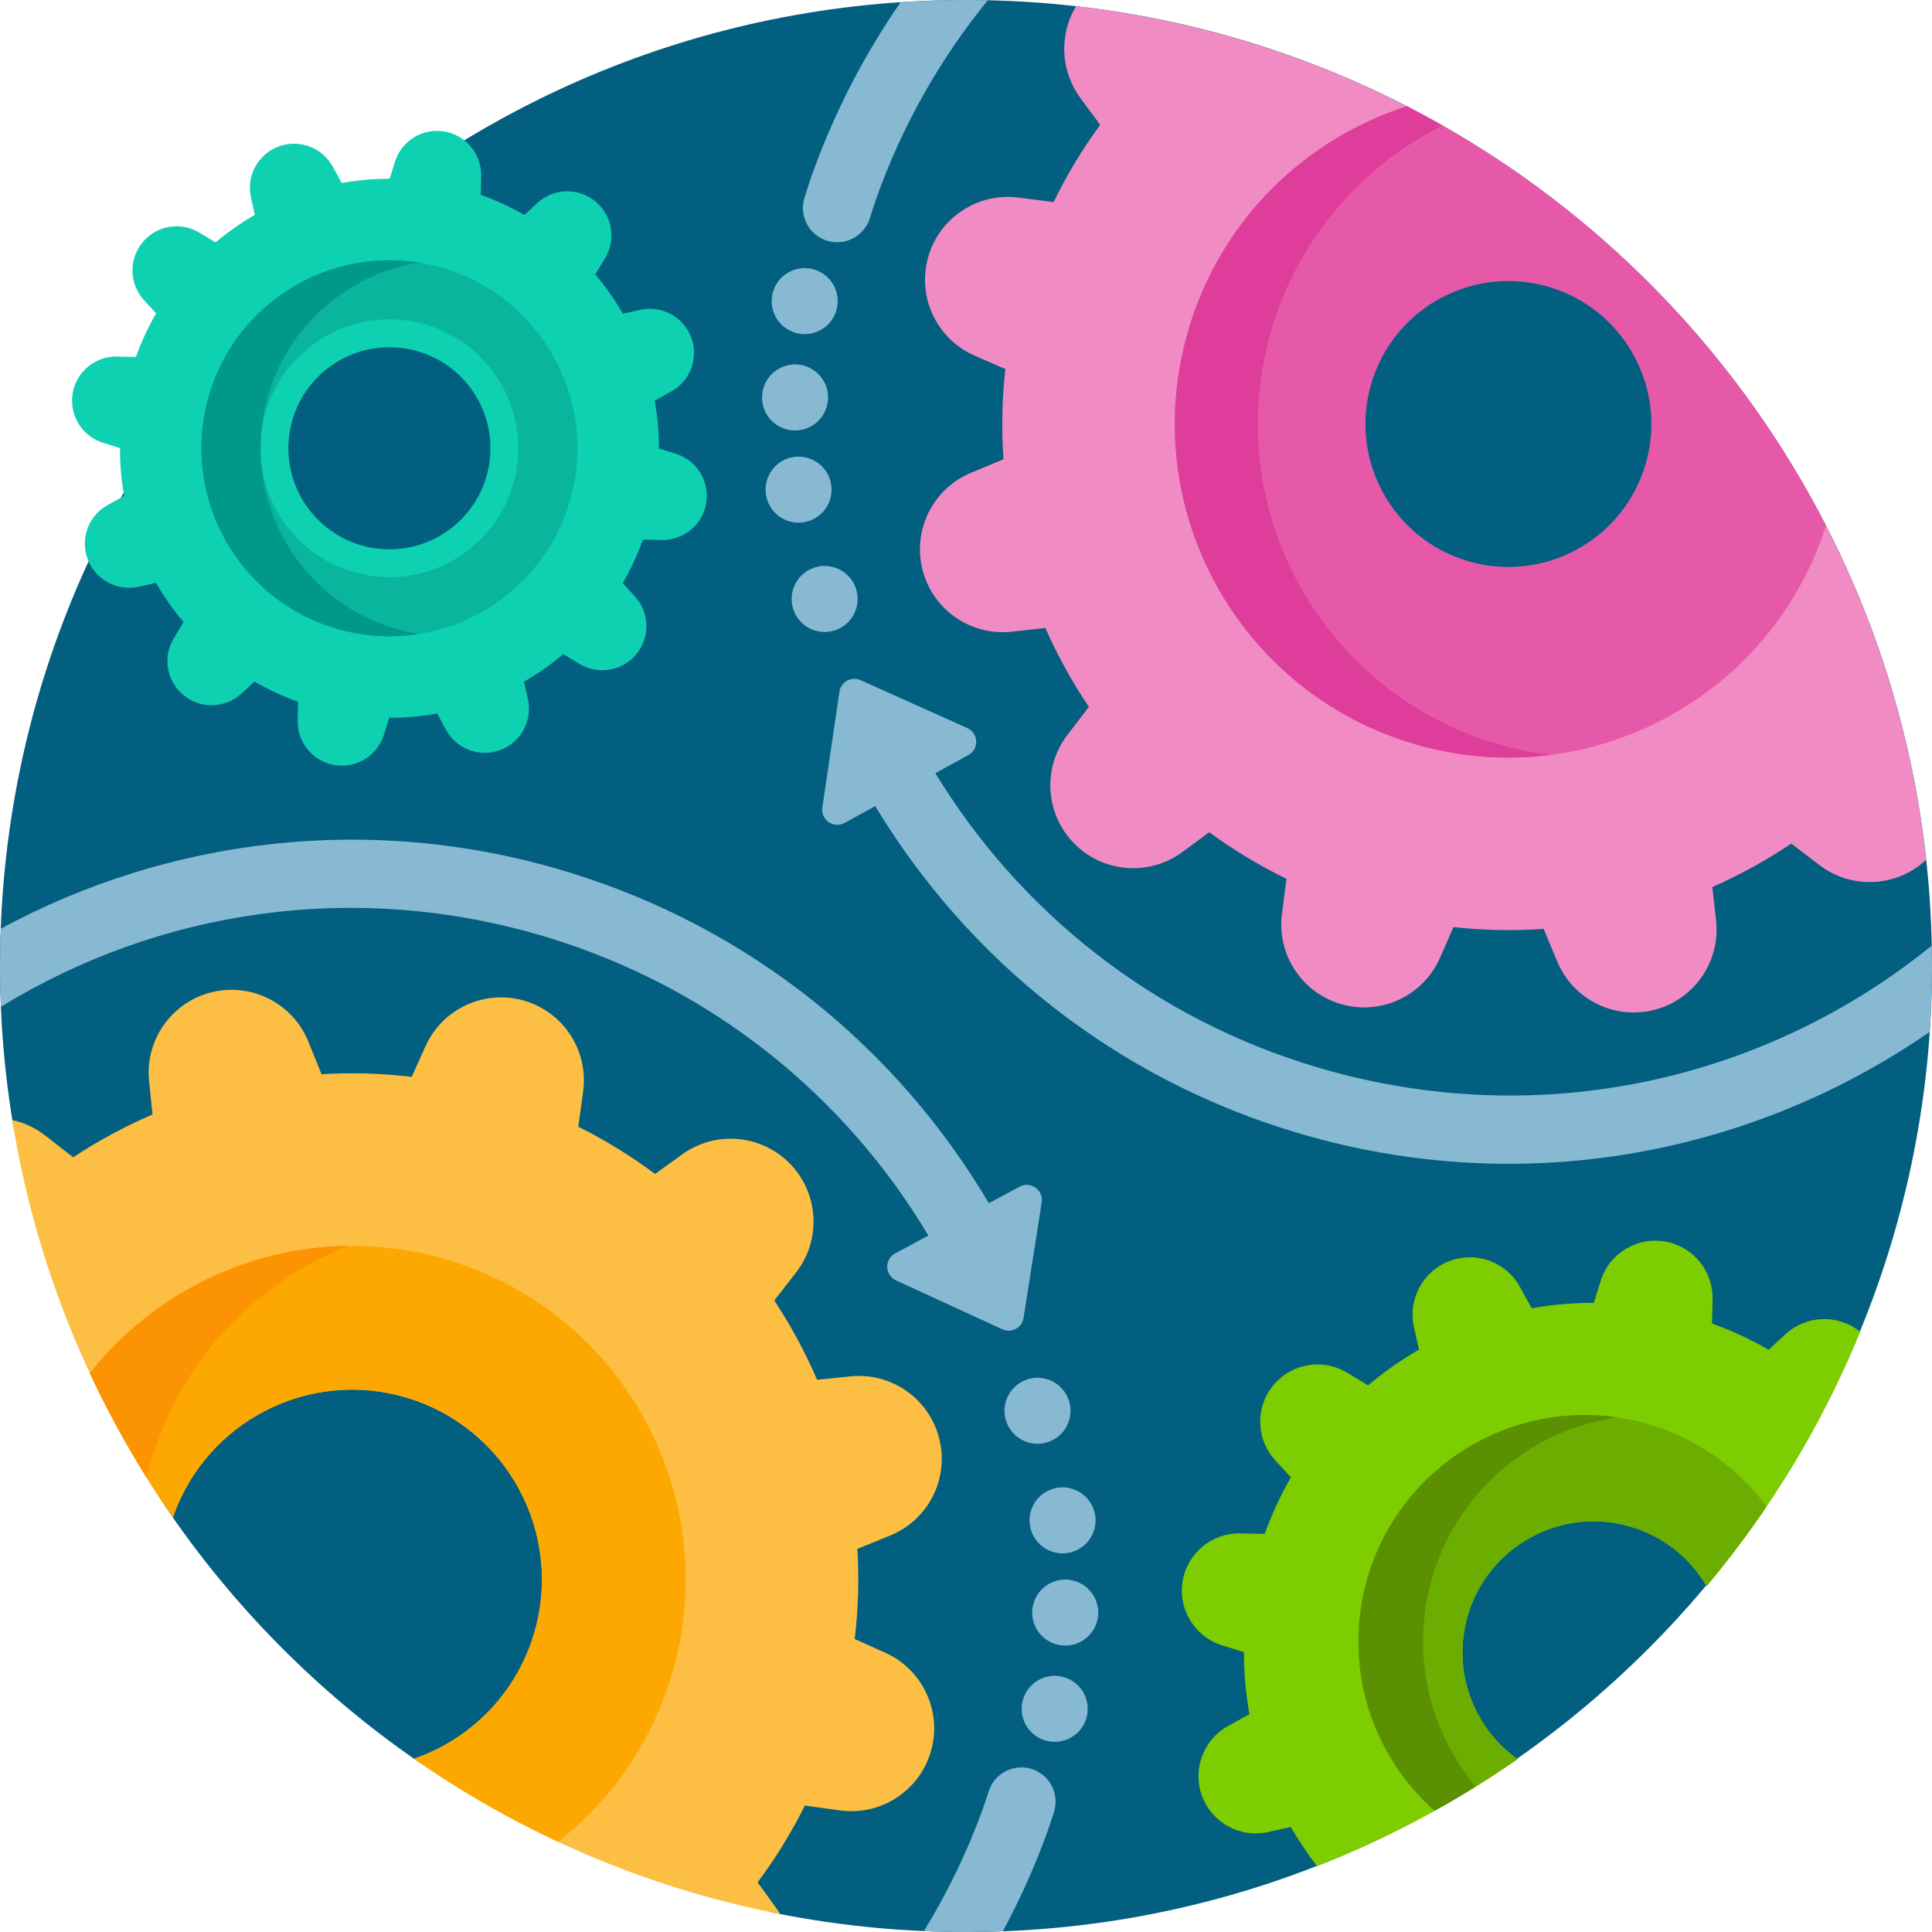
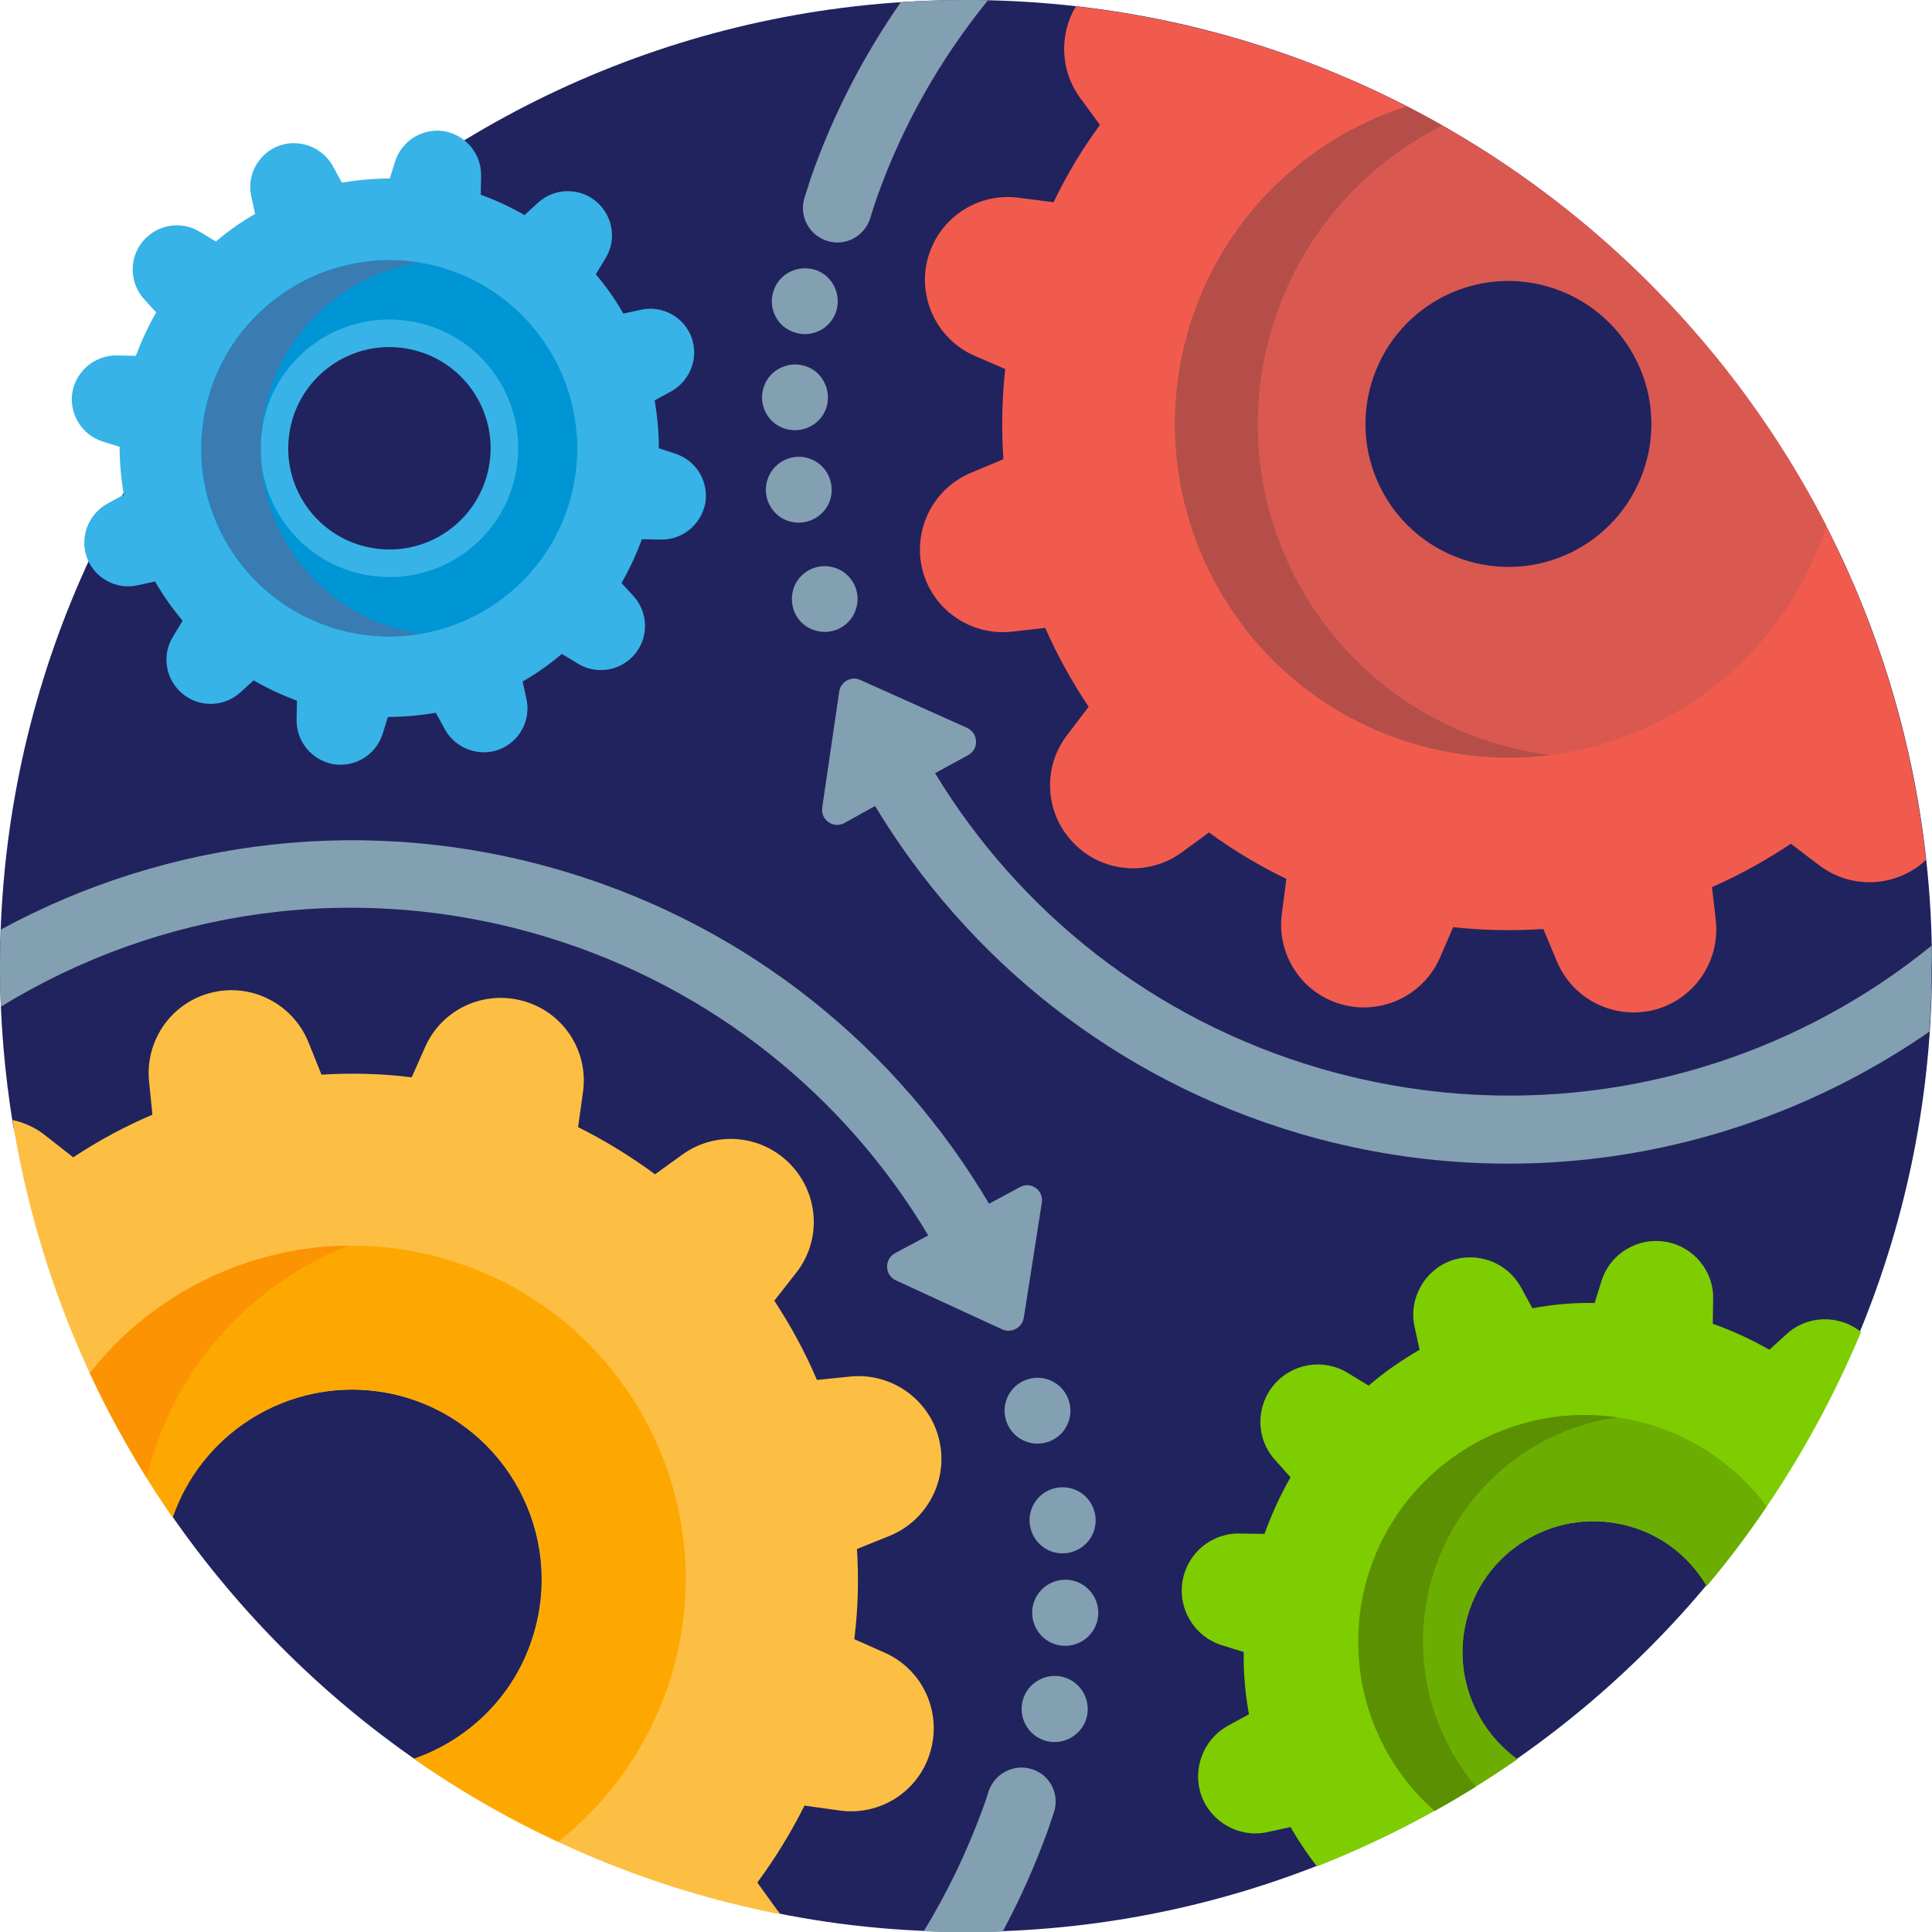
- <svg xmlns="http://www.w3.org/2000/svg" height="512pt" viewBox="0 0 512 512" width="512pt">
-   <path d="m511.996 254.699c.695 139.355-111.207 254.324-250.535 257.242-19.246.402-38.016-1.332-56.102-4.965-8.945-1.797-15.359-9.703-15.359-18.832 0-10.02-8.125-18.145-18.148-18.145h-50.883c-3.641 0-7.195-1.105-10.191-3.172-26.465-18.262-49.324-41.371-67.289-68.055-2.285-3.391-3.488-7.398-3.488-11.492v-55.02c0-12.293-9.969-22.262-22.262-22.262-7.121 0-13.168-5.176-14.328-12.203-2.238-13.602-3.41-27.562-3.41-41.797 0-141.387 114.613-256 256-256 140.949 0 255.297 113.91 255.996 254.699zm0 0" fill="#025f80" />
-   <path d="m213.199 52.41c.656-2.113 1.297-4.102 1.723-5.309 5.934-16.852 13.98-32.422 23.75-46.504 5.727-.383 11.504-.598 17.328-.598 1.93 0 3.855.031 5.773.074-12.539 15.395-22.672 33.113-29.633 52.762-.398 1.125-.996 2.992-1.621 4.992-1.473 4.719-6.461 7.391-11.207 6.004-4.871-1.426-7.625-6.57-6.113-11.422zm298.734 198.184c-43.734 35.52-103.609 49.602-162.16 32.461-44.27-12.957-79.656-41.633-101.895-78.156l8.75-4.793c2.895-1.59 2.73-5.805-.285-7.16l-28.285-12.695c-2.422-1.086-5.211.441-5.598 3.066l-4.523 30.672c-.484 3.27 2.98 5.68 5.879 4.094l8.133-4.457c24.5 40.625 63.711 72.531 112.836 86.879 59.051 17.25 119.688 5.426 166.613-27.059.387-5.766.602-11.582.602-17.445 0-1.809-.031-3.609-.066-5.406zm-238.637 218.172c-4.734-1.43-9.742 1.195-11.262 5.902-.645 1.992-1.262 3.855-1.668 4.977-4.152 11.387-9.379 22.109-15.512 32.098 3.695.16 7.41.258 11.145.258 3.273 0 6.531-.082 9.773-.203 4.5-8.348 8.441-17.109 11.762-26.258.438-1.207 1.094-3.188 1.77-5.297 1.555-4.832-1.148-10.008-6.008-11.477zm-2.043-119.508 4.809-30.629c.512-3.266-2.93-5.707-5.84-4.145l-8.176 4.379c-24.125-40.848-63.035-73.113-112.027-87.918-52.023-15.719-105.492-8.77-149.809 15.16-.125 3.281-.211 6.578-.211 9.895 0 3.621.094 7.219.242 10.805 41.703-25.586 93.777-33.855 144.629-18.457 44.145 13.367 79.266 42.363 101.164 79.094l-8.793 4.715c-2.914 1.559-2.785 5.777.219 7.16l28.168 12.957c2.41 1.109 5.211-.395 5.625-3.016zm6.227 16.242c-4.625-1.395-9.504 1.219-10.902 5.844s1.219 9.508 5.844 10.902c4.625 1.398 9.504-1.219 10.902-5.844 1.398-4.621-1.219-9.504-5.844-10.902zm-4.086 34.344c-1.691 4.527.605 9.566 5.129 11.258 4.523 1.691 9.566-.602 11.258-5.129 1.691-4.523-.605-9.562-5.129-11.254-4.523-1.695-9.562.602-11.258 5.125zm11.965 19.316c-4.523-1.691-9.562.605-11.254 5.129-1.695 4.523.602 9.566 5.125 11.258 4.527 1.691 9.566-.605 11.258-5.129 1.691-4.523-.602-9.562-5.129-11.258zm-2.789 25.508c-4.523-1.695-9.566.602-11.258 5.125-1.691 4.523.605 9.566 5.129 11.258 4.523 1.691 9.566-.605 11.258-5.129 1.691-4.523-.605-9.562-5.129-11.254zm-66.484-277.535c4.637 1.352 9.492-1.309 10.848-5.945 1.352-4.637-1.309-9.496-5.945-10.848-4.637-1.355-9.492 1.305-10.848 5.941s1.305 9.496 5.945 10.852zm3.766-34.383c1.648-4.539-.695-9.559-5.234-11.207-4.539-1.652-9.559.691-11.207 5.23-1.652 4.539.691 9.559 5.23 11.207 4.539 1.652 9.559-.688 11.211-5.23zm-12.145-19.203c4.539 1.648 9.559-.691 11.211-5.234 1.648-4.539-.691-9.559-5.234-11.207-4.539-1.648-9.559.691-11.207 5.23-1.652 4.543.691 9.559 5.23 11.211zm2.555-25.531c4.543 1.652 9.559-.691 11.211-5.23 1.648-4.539-.691-9.559-5.234-11.211-4.539-1.648-9.559.695-11.207 5.234-1.652 4.539.691 9.559 5.23 11.207zm0 0" fill="#88b9d3" />
-   <path d="m206.766 507.25c-35.527-6.922-68.422-21.184-97.051-41.156 14.73-5.09 26.895-16.926 31.746-32.984 8.031-26.582-7.008-54.645-33.59-62.68-25.953-7.84-53.301 6.309-62.062 31.715-21.484-30.844-36.355-66.637-42.555-105.328 3.094.688 6.082 2.047 8.723 4.105l7.418 5.77c6.66-4.395 13.695-8.184 21.023-11.336l-.906-8.836c-1.129-10.988 6.078-21.102 16.832-23.625 10.527-2.465 21.285 3.098 25.355 13.113l3.523 8.676c7.883-.48 15.875-.262 23.898.699l3.621-8.082c4.516-10.078 15.816-15.234 26.391-12.039 10.352 3.129 16.883 13.324 15.398 24.031l-1.285 9.297c7.234 3.602 14.035 7.801 20.359 12.527l7.164-5.18c8.953-6.473 21.316-5.285 28.879 2.766 7.398 7.883 7.957 19.98 1.32 28.516l-5.773 7.418c4.395 6.656 8.188 13.691 11.34 21.02l8.836-.906c10.988-1.129 21.102 6.082 23.621 16.836 2.469 10.523-3.094 21.281-13.113 25.352l-8.672 3.523c.477 7.883.258 15.875-.703 23.898l8.082 3.621c10.078 4.52 15.234 15.82 12.039 26.391-3.125 10.352-13.32 16.883-24.031 15.402l-9.293-1.289c-3.605 7.234-7.805 14.035-12.527 20.359l5.18 7.168c.293.406.551.824.812 1.238zm0 0" fill="#fdbf43" />
-   <path d="m141.461 433.109c8.035-26.586-7.004-54.648-33.59-62.68-25.949-7.84-53.301 6.309-62.062 31.715-8.375-12.023-15.742-24.797-21.988-38.207 21.836-27.766 59.215-40.809 95.07-29.973 46.727 14.117 73.156 63.441 59.039 110.164-5.465 18.094-16.215 33.137-30.039 43.969-13.398-6.25-26.16-13.621-38.172-22.004 14.727-5.09 26.891-16.926 31.742-32.984zm0 0" fill="#fda800" />
-   <path d="m38.887 391.645c-5.562-8.887-10.605-18.133-15.066-27.707 16.441-20.906 41.691-33.457 68.469-33.766-24.215 9.594-43.98 29.75-52.102 56.625-.488 1.613-.91 3.23-1.301 4.848zm0 0" fill="#fc9302" />
-   <path d="m285.145 1.66c-4.449 7.434-4.195 17.031 1.164 24.305l5.246 7.117c-4.668 6.367-8.805 13.211-12.34 20.477l-9.305-1.203c-10.723-1.383-20.859 5.246-23.891 15.621-3.094 10.605 2.164 21.855 12.285 26.281l8.117 3.547c-.891 8.031-1.035 16.023-.484 23.902l-8.641 3.605c-9.977 4.164-15.441 14.969-12.875 25.473 2.617 10.73 12.801 17.844 23.777 16.617l8.828-.992c3.215 7.301 7.074 14.301 11.531 20.918l-5.703 7.469c-6.559 8.594-5.887 20.688 1.582 28.5 7.637 7.984 20.012 9.055 28.902 2.5l7.117-5.246c6.367 4.668 13.207 8.805 20.473 12.34l-1.199 9.305c-1.383 10.727 5.242 20.859 15.621 23.891 10.602 3.098 21.855-2.164 26.281-12.285l3.547-8.113c8.031.887 16.023 1.031 23.902.48l3.605 8.641c4.16 9.977 14.969 15.441 25.473 12.879 10.73-2.621 17.844-12.801 16.617-23.777l-.992-8.828c7.301-3.219 14.301-7.078 20.918-11.531l7.469 5.703c8.52 6.5 20.465 5.887 28.281-1.395-12.965-118.562-106.883-212.773-225.309-226.199zm162.863 124.805c-7.785 26.66-35.707 41.957-62.367 34.172-26.656-7.789-41.957-35.711-34.168-62.371 7.785-26.656 35.711-41.953 62.367-34.168 26.656 7.789 41.957 35.711 34.168 62.367zm0 0" fill="#f18bc3" />
-   <path d="m372.848 28.168c-27.016 8.656-49.391 30.137-57.941 59.418-13.688 46.855 13.199 95.93 60.055 109.617 46.129 13.473 94.41-12.379 108.953-57.895-24.453-47.668-63.418-86.656-111.066-111.141zm63.258 94.82c-5.867 20.082-26.902 31.609-46.988 25.742-20.082-5.867-31.605-26.902-25.738-46.988 5.863-20.082 26.902-31.605 46.984-25.738 20.082 5.863 31.605 26.902 25.742 46.984zm0 0" fill="#e659a9" />
-   <path d="m410.781 200.07c-11.668 1.477-23.816.641-35.82-2.867-46.855-13.688-73.742-62.766-60.055-109.617 8.551-29.281 30.926-50.766 57.941-59.418 3.191 1.637 6.336 3.344 9.445 5.113-21.254 10.609-38.203 29.699-45.387 54.305-13.688 46.852 13.199 95.93 60.055 109.613 4.598 1.348 9.215 2.293 13.82 2.871zm0 0" fill="#df3d9b" />
-   <path d="m174.617 118.848c.012-4.301-.371-8.543-1.117-12.684l4.367-2.402c5.043-2.777 7.312-8.812 5.355-14.227-2.004-5.531-7.805-8.711-13.543-7.43l-4.617 1.031c-2.121-3.68-4.566-7.164-7.305-10.41l2.59-4.285c2.977-4.926 1.926-11.289-2.477-14.996-4.5-3.785-11.113-3.641-15.445.336l-3.465 3.188c-3.641-2.105-7.5-3.902-11.551-5.355l.102-4.996c.117-5.758-3.973-10.742-9.641-11.75-5.793-1.027-11.445 2.402-13.207 8.016l-1.41 4.5c-4.305-.008-8.543.371-12.684 1.117l-2.406-4.367c-2.777-5.043-8.812-7.312-14.223-5.355-5.531 2.004-8.715 7.805-7.43 13.543l1.027 4.617c-3.676 2.121-7.16 4.566-10.406 7.305l-4.285-2.59c-4.926-2.977-11.289-1.926-14.996 2.477-3.789 4.5-3.645 11.113.336 15.441l3.188 3.469c-2.105 3.641-3.902 7.496-5.355 11.547l-4.996-.102c-5.758-.113-10.742 3.977-11.75 9.645-1.031 5.793 2.402 11.445 8.012 13.207l4.5 1.41c-.008 4.305.375 8.543 1.121 12.684l-4.367 2.402c-5.043 2.777-7.316 8.812-5.355 14.227 2.004 5.531 7.801 8.711 13.543 7.43l4.617-1.031c2.121 3.68 4.566 7.164 7.305 10.41l-2.59 4.281c-2.98 4.93-1.926 11.289 2.477 14.996 4.5 3.789 11.113 3.645 15.441-.336l3.469-3.184c3.641 2.105 7.5 3.902 11.547 5.355l-.102 4.996c-.113 5.754 3.977 10.742 9.645 11.75 5.789 1.027 11.445-2.402 13.207-8.016l1.41-4.5c4.301.008 8.543-.371 12.684-1.117l2.402 4.367c2.777 5.043 8.812 7.312 14.227 5.352 5.527-2 8.711-7.801 7.43-13.539l-1.031-4.617c3.676-2.125 7.164-4.566 10.41-7.305l4.281 2.586c4.93 2.98 11.289 1.93 14.996-2.473 3.789-4.5 3.645-11.113-.336-15.445l-3.184-3.465c2.105-3.641 3.902-7.5 5.355-11.551l4.996.102c5.754.117 10.738-3.973 11.75-9.641 1.027-5.793-2.402-11.445-8.016-13.207zm-45.051 4.641c-2.59 14.559-16.496 24.262-31.055 21.672-14.559-2.59-24.262-16.492-21.672-31.055 2.59-14.559 16.496-24.262 31.055-21.672 14.559 2.59 24.262 16.496 21.672 31.055zm0 0" fill="#0ed1b2" />
-   <path d="m111.934 69.738c-27.094-4.82-52.969 13.234-57.789 40.328-4.82 27.094 13.234 52.969 40.328 57.789 27.094 4.82 52.969-13.234 57.789-40.328 4.82-27.094-13.234-52.969-40.328-57.789zm24.887 55.039c-3.305 18.57-21.031 30.941-39.598 27.637-18.57-3.305-30.941-21.031-27.637-39.598 3.305-18.566 21.031-30.941 39.598-27.637 18.57 3.305 30.941 21.031 27.637 39.598zm0 0" fill="#0ab59e" />
-   <path d="m111.094 168c-5.367.859-10.965.863-16.621-.145-27.094-4.82-45.148-30.695-40.328-57.789 4.766-26.781 30.102-44.715 56.855-40.469-20.355 3.262-37.355 19.031-41.172 40.469-.465 2.633-.711 5.25-.762 7.84-.016.637-.016 1.273 0 1.902.449 23.305 17.277 43.809 41.094 48.047.312.055.621.094.934.145zm0 0" fill="#01988c" />
-   <path d="m452.27 420.344c-4.965-8.461-13.457-14.781-23.871-16.633-18.887-3.363-36.922 9.223-40.285 28.109-2.426 13.637 3.461 26.824 14.027 34.371-16.406 11.43-34.207 20.992-53.105 28.367-2.551-3.301-4.879-6.773-6.969-10.391l-5.988 1.336c-7.445 1.664-14.969-2.465-17.566-9.641-2.543-7.02.402-14.848 6.945-18.453l5.664-3.117c-.965-5.371-1.461-10.871-1.449-16.453l-5.84-1.828c-7.277-2.285-11.73-9.621-10.395-17.133 1.309-7.352 7.777-12.66 15.242-12.508l6.48.129c1.887-5.25 4.219-10.258 6.945-14.98l-4.133-4.496c-5.16-5.617-5.348-14.195-.434-20.031 4.809-5.715 13.062-7.078 19.453-3.215l5.555 3.359c4.211-3.551 8.734-6.723 13.504-9.477l-1.336-5.988c-1.66-7.445 2.465-14.969 9.641-17.566 7.02-2.543 14.848.402 18.453 6.945l3.117 5.664c5.371-.965 10.871-1.461 16.453-1.449l1.832-5.84c2.281-7.277 9.617-11.73 17.129-10.395 7.352 1.309 12.66 7.777 12.508 15.242l-.129 6.48c5.254 1.887 10.258 4.219 14.98 6.949l4.496-4.133c5.543-5.094 13.957-5.336 19.789-.625-10.082 24.621-23.883 47.32-40.715 67.398zm0 0" fill="#7ecd00" />
-   <path d="m468.176 399.234c-4.945 7.312-10.25 14.359-15.902 21.109-4.969-8.461-13.461-14.781-23.875-16.637-18.887-3.359-36.922 9.227-40.285 28.113-2.426 13.637 3.461 26.824 14.031 34.371-7.066 4.922-14.402 9.473-21.961 13.676-12.375-10.988-20.184-27.012-20.184-44.867 0-33.137 26.863-60 60-60 19.734 0 37.238 9.531 48.176 24.234zm0 0" fill="#6bae01" />
-   <path d="m391.09 473.457c-3.578 2.219-7.215 4.359-10.906 6.41-12.375-10.988-20.184-27.012-20.184-44.867 0-33.137 26.863-60 60-60 2.895 0 5.73.227 8.516.625-29.059 4.176-51.395 29.16-51.395 59.375 0 14.641 5.258 28.043 13.969 38.457zm0 0" fill="#5a9001" />
+ <svg xmlns="http://www.w3.org/2000/svg" version="1.1" id="Layer_1" x="0px" y="0px" viewBox="0 0 512 512" style="enable-background:new 0 0 512 512;" xml:space="preserve">
+   <style type="text/css">
+ 	.st0{fill:#21235E;}
+ 	.st1{fill:#83A0B2;}
+ 	.st2{fill:#FDBF43;}
+ 	.st3{fill:#FDA800;}
+ 	.st4{fill:#FC9302;}
+ 	.st5{fill:#F15B4E;}
+ 	.st6{fill:#D95951;}
+ 	.st7{fill:#B54E49;}
+ 	.st8{fill:#37B3E7;}
+ 	.st9{fill:#0095D4;}
+ 	.st10{fill:#3A7BB2;}
+ 	.st11{fill:#7ECD00;}
+ 	.st12{fill:#6BAE01;}
+ 	.st13{fill:#5A9001;}
+ </style>
+   <path class="st0" d="M512,254.7c0.7,139.4-111.2,254.3-250.5,257.2c-19.2,0.4-38-1.3-56.1-5c-8.9-1.8-15.4-9.7-15.4-18.8  c0-10-8.1-18.1-18.1-18.1H121c-3.6,0-7.2-1.1-10.2-3.2c-26.5-18.3-49.3-41.4-67.3-68.1c-2.3-3.4-3.5-7.4-3.5-11.5v-55  C40,320,30,310,17.7,310c-7.1,0-13.2-5.2-14.3-12.2C1.2,284.2,0,270.2,0,256C0,114.6,114.6,0,256,0C396.9,0,511.3,113.9,512,254.7z" />
+   <path class="st1" d="M213.2,52.4c0.7-2.1,1.3-4.1,1.7-5.3c5.9-16.9,14-32.4,23.8-46.5C244.4,0.2,250.2,0,256,0c1.9,0,3.9,0,5.8,0.1  c-12.5,15.4-22.7,33.1-29.6,52.8c-0.4,1.1-1,3-1.6,5c-1.5,4.7-6.5,7.4-11.2,6C214.4,62.4,211.7,57.3,213.2,52.4z M511.9,250.6  c-43.7,35.5-103.6,49.6-162.2,32.5c-44.3-13-79.7-41.6-101.9-78.2l8.8-4.8c2.9-1.6,2.7-5.8-0.3-7.2l-28.3-12.7  c-2.4-1.1-5.2,0.4-5.6,3.1l-4.5,30.7c-0.5,3.3,3,5.7,5.9,4.1l8.1-4.5c24.5,40.6,63.7,72.5,112.8,86.9  c59.1,17.2,119.7,5.4,166.6-27.1c0.4-5.8,0.6-11.6,0.6-17.4C512,254.2,512,252.4,511.9,250.6z M273.3,468.8  c-4.7-1.4-9.7,1.2-11.3,5.9c-0.6,2-1.3,3.9-1.7,5c-4.2,11.4-9.4,22.1-15.5,32.1c3.7,0.2,7.4,0.3,11.1,0.3c3.3,0,6.5-0.1,9.8-0.2  c4.5-8.3,8.4-17.1,11.8-26.3c0.4-1.2,1.1-3.2,1.8-5.3C280.9,475.4,278.2,470.2,273.3,468.8z M271.3,349.3l4.8-30.6  c0.5-3.3-2.9-5.7-5.8-4.1l-8.2,4.4c-24.1-40.8-63-73.1-112-87.9c-52-15.7-105.5-8.8-149.8,15.2C0.1,249.4,0,252.7,0,256  c0,3.6,0.1,7.2,0.2,10.8c41.7-25.6,93.8-33.9,144.6-18.5c44.1,13.4,79.3,42.4,101.2,79.1l-8.8,4.7c-2.9,1.6-2.8,5.8,0.2,7.2l28.2,13  C268,353.4,270.8,351.9,271.3,349.3z M277.5,365.5c-4.6-1.4-9.5,1.2-10.9,5.8s1.2,9.5,5.8,10.9c4.6,1.4,9.5-1.2,10.9-5.8  C284.7,371.8,282.1,366.9,277.5,365.5z M273.4,399.8c-1.7,4.5,0.6,9.6,5.1,11.3s9.6-0.6,11.3-5.1c1.7-4.5-0.6-9.6-5.1-11.3  C280.1,393,275.1,395.3,273.4,399.8z M285.4,419.2c-4.5-1.7-9.6,0.6-11.3,5.1c-1.7,4.5,0.6,9.6,5.1,11.3c4.5,1.7,9.6-0.6,11.3-5.1  S289.9,420.9,285.4,419.2z M282.6,444.7c-4.5-1.7-9.6,0.6-11.3,5.1s0.6,9.6,5.1,11.3s9.6-0.6,11.3-5.1S287.1,446.4,282.6,444.7z   M216.1,167.1c4.6,1.4,9.5-1.3,10.8-5.9c1.4-4.6-1.3-9.5-5.9-10.8c-4.6-1.4-9.5,1.3-10.8,5.9S211.4,165.8,216.1,167.1z M219.9,132.8  c1.6-4.5-0.7-9.6-5.2-11.2c-4.5-1.7-9.6,0.7-11.2,5.2c-1.7,4.5,0.7,9.6,5.2,11.2C213.2,139.6,218.2,137.3,219.9,132.8z M207.7,113.5  c4.5,1.6,9.6-0.7,11.2-5.2c1.6-4.5-0.7-9.6-5.2-11.2c-4.5-1.6-9.6,0.7-11.2,5.2C200.8,106.9,203.2,111.9,207.7,113.5z M210.3,88  c4.5,1.7,9.6-0.7,11.2-5.2c1.6-4.5-0.7-9.6-5.2-11.2c-4.5-1.6-9.6,0.7-11.2,5.2C203.4,81.3,205.7,86.4,210.3,88z" />
+   <path class="st2" d="M206.8,507.3c-35.5-6.9-68.4-21.2-97.1-41.2c14.7-5.1,26.9-16.9,31.7-33c8-26.6-7-54.6-33.6-62.7  c-26-7.8-53.3,6.3-62.1,31.7C24.3,371.3,9.5,335.5,3.3,296.8c3.1,0.7,6.1,2,8.7,4.1l7.4,5.8c6.7-4.4,13.7-8.2,21-11.3l-0.9-8.8  c-1.1-11,6.1-21.1,16.8-23.6c10.5-2.5,21.3,3.1,25.4,13.1l3.5,8.7c7.9-0.5,15.9-0.3,23.9,0.7l3.6-8.1c4.5-10.1,15.8-15.2,26.4-12  c10.4,3.1,16.9,13.3,15.4,24l-1.3,9.3c7.2,3.6,14,7.8,20.4,12.5l7.2-5.2c9-6.5,21.3-5.3,28.9,2.8c7.4,7.9,8,20,1.3,28.5l-5.8,7.4  c4.4,6.7,8.2,13.7,11.3,21l8.8-0.9c11-1.1,21.1,6.1,23.6,16.8c2.5,10.5-3.1,21.3-13.1,25.4l-8.7,3.5c0.5,7.9,0.3,15.9-0.7,23.9  l8.1,3.6c10.1,4.5,15.2,15.8,12,26.4c-3.1,10.4-13.3,16.9-24,15.4l-9.3-1.3c-3.6,7.2-7.8,14-12.5,20.4l5.2,7.2  C206.2,506.4,206.5,506.8,206.8,507.3z" />
+   <path class="st3" d="M141.5,433.1c8-26.6-7-54.6-33.6-62.7c-25.9-7.8-53.3,6.3-62.1,31.7c-8.4-12-15.7-24.8-22-38.2  c21.8-27.8,59.2-40.8,95.1-30c46.7,14.1,73.2,63.4,59,110.2c-5.5,18.1-16.2,33.1-30,44c-13.4-6.2-26.2-13.6-38.2-22  C124.4,461,136.6,449.2,141.5,433.1z" />
+   <path class="st4" d="M38.9,391.6c-5.6-8.9-10.6-18.1-15.1-27.7c16.4-20.9,41.7-33.5,68.5-33.8c-24.2,9.6-44,29.8-52.1,56.6  C39.7,388.4,39.3,390,38.9,391.6z" />
+   <path class="st5" d="M285.1,1.7c-4.4,7.4-4.2,17,1.2,24.3l5.2,7.1c-4.7,6.4-8.8,13.2-12.3,20.5l-9.3-1.2C259.2,51,249.1,57.6,246,68  c-3.1,10.6,2.2,21.9,12.3,26.3l8.1,3.5c-0.9,8-1,16-0.5,23.9l-8.6,3.6c-10,4.2-15.4,15-12.9,25.5c2.6,10.7,12.8,17.8,23.8,16.6  l8.8-1c3.2,7.3,7.1,14.3,11.5,20.9l-5.7,7.5c-6.6,8.6-5.9,20.7,1.6,28.5c7.6,8,20,9.1,28.9,2.5l7.1-5.2c6.4,4.7,13.2,8.8,20.5,12.3  l-1.2,9.3c-1.4,10.7,5.2,20.9,15.6,23.9c10.6,3.1,21.9-2.2,26.3-12.3l3.5-8.1c8,0.9,16,1,23.9,0.5l3.6,8.6c4.2,10,15,15.4,25.5,12.9  c10.7-2.6,17.8-12.8,16.6-23.8l-1-8.8c7.3-3.2,14.3-7.1,20.9-11.5l7.5,5.7c8.5,6.5,20.5,5.9,28.3-1.4  C497.5,109.3,403.6,15.1,285.1,1.7z M448,126.5c-7.8,26.7-35.7,42-62.4,34.2c-26.7-7.8-42-35.7-34.2-62.4  c7.8-26.7,35.7-42,62.4-34.2C440.5,71.9,455.8,99.8,448,126.5z" />
+   <path class="st6" d="M372.8,28.2c-27,8.7-49.4,30.1-57.9,59.4c-13.7,46.9,13.2,95.9,60.1,109.6c46.1,13.5,94.4-12.4,109-57.9  C459.5,91.6,420.5,52.7,372.8,28.2z M436.1,123c-5.9,20.1-26.9,31.6-47,25.7c-20.1-5.9-31.6-26.9-25.7-47  c5.9-20.1,26.9-31.6,47-25.7C430.4,81.9,442,102.9,436.1,123z" />
+   <path class="st7" d="M410.8,200.1c-11.7,1.5-23.8,0.6-35.8-2.9c-46.9-13.7-73.7-62.8-60.1-109.6c8.6-29.3,30.9-50.8,57.9-59.4  c3.2,1.6,6.3,3.3,9.4,5.1C361,43.9,344.1,63,336.9,87.6c-13.7,46.9,13.2,95.9,60.1,109.6C401.6,198.5,406.2,199.5,410.8,200.1z" />
+   <path class="st8" d="M174.6,118.8c0-4.3-0.4-8.5-1.1-12.7l4.4-2.4c5-2.8,7.3-8.8,5.4-14.2c-2-5.5-7.8-8.7-13.5-7.4l-4.6,1  c-2.1-3.7-4.6-7.2-7.3-10.4l2.6-4.3c3-4.9,1.9-11.3-2.5-15c-4.5-3.8-11.1-3.6-15.4,0.3L139,57c-3.6-2.1-7.5-3.9-11.6-5.4l0.1-5  c0.1-5.8-4-10.7-9.6-11.8c-5.8-1-11.4,2.4-13.2,8l-1.4,4.5c-4.3,0-8.5,0.4-12.7,1.1l-2.4-4.4c-2.8-5-8.8-7.3-14.2-5.4  c-5.5,2-8.7,7.8-7.4,13.5l1,4.6c-3.7,2.1-7.2,4.6-10.4,7.3l-4.3-2.6c-4.9-3-11.3-1.9-15,2.5c-3.8,4.5-3.6,11.1,0.3,15.4l3.2,3.5  c-2.1,3.6-3.9,7.5-5.4,11.5l-5-0.1c-5.8-0.1-10.7,4-11.8,9.6c-1,5.8,2.4,11.4,8,13.2l4.5,1.4c0,4.3,0.4,8.5,1.1,12.7l-4.4,2.4  c-5,2.8-7.3,8.8-5.4,14.2c2,5.5,7.8,8.7,13.5,7.4l4.6-1c2.1,3.7,4.6,7.2,7.3,10.4l-2.6,4.3c-3,4.9-1.9,11.3,2.5,15  c4.5,3.8,11.1,3.6,15.4-0.3l3.5-3.2c3.6,2.1,7.5,3.9,11.5,5.4l-0.1,5c-0.1,5.8,4,10.7,9.6,11.8c5.8,1,11.4-2.4,13.2-8l1.4-4.5  c4.3,0,8.5-0.4,12.7-1.1l2.4,4.4c2.8,5,8.8,7.3,14.2,5.4c5.5-2,8.7-7.8,7.4-13.5l-1-4.6c3.7-2.1,7.2-4.6,10.4-7.3l4.3,2.6  c4.9,3,11.3,1.9,15-2.5c3.8-4.5,3.6-11.1-0.3-15.4l-3.2-3.5c2.1-3.6,3.9-7.5,5.4-11.6l5,0.1c5.8,0.1,10.7-4,11.8-9.6  c1-5.8-2.4-11.4-8-13.2L174.6,118.8z M129.6,123.5c-2.6,14.6-16.5,24.3-31.1,21.7s-24.3-16.5-21.7-31.1  c2.6-14.6,16.5-24.3,31.1-21.7S132.2,108.9,129.6,123.5z" />
+   <path class="st9" d="M111.9,69.7C84.8,64.9,59,83,54.1,110.1s13.2,53,40.3,57.8s53-13.2,57.8-40.3S139,74.6,111.9,69.7z   M136.8,124.8c-3.3,18.6-21,30.9-39.6,27.6c-18.6-3.3-30.9-21-27.6-39.6s21-30.9,39.6-27.6C127.8,88.5,140.1,106.2,136.8,124.8z" />
+   <path class="st10" d="M111.1,168c-5.4,0.9-11,0.9-16.6-0.1c-27.1-4.8-45.1-30.7-40.3-57.8c4.8-26.8,30.1-44.7,56.9-40.5  c-20.4,3.3-37.4,19-41.2,40.5c-0.5,2.6-0.7,5.2-0.8,7.8c0,0.6,0,1.3,0,1.9c0.4,23.3,17.3,43.8,41.1,48  C110.5,167.9,110.8,167.9,111.1,168z" />
+   <path class="st11" d="M452.3,420.3c-5-8.5-13.5-14.8-23.9-16.6c-18.9-3.4-36.9,9.2-40.3,28.1c-2.4,13.6,3.5,26.8,14,34.4  c-16.4,11.4-34.2,21-53.1,28.4c-2.6-3.3-4.9-6.8-7-10.4l-6,1.3c-7.4,1.7-15-2.5-17.6-9.6c-2.5-7,0.4-14.8,6.9-18.5l5.7-3.1  c-1-5.4-1.5-10.9-1.4-16.5l-5.8-1.8c-7.3-2.3-11.7-9.6-10.4-17.1c1.3-7.4,7.8-12.7,15.2-12.5l6.5,0.1c1.9-5.2,4.2-10.3,6.9-15  L338,387c-5.2-5.6-5.3-14.2-0.4-20c4.8-5.7,13.1-7.1,19.5-3.2l5.6,3.4c4.2-3.6,8.7-6.7,13.5-9.5l-1.3-6c-1.7-7.4,2.5-15,9.6-17.6  c7-2.5,14.8,0.4,18.5,6.9l3.1,5.7c5.4-1,10.9-1.5,16.5-1.4l1.8-5.8c2.3-7.3,9.6-11.7,17.1-10.4c7.4,1.3,12.7,7.8,12.5,15.2l-0.1,6.5  c5.3,1.9,10.3,4.2,15,6.9l4.5-4.1c5.5-5.1,14-5.3,19.8-0.6C482.9,377.6,469.1,400.3,452.3,420.3z" />
+   <path class="st12" d="M468.2,399.2c-4.9,7.3-10.2,14.4-15.9,21.1c-5-8.5-13.5-14.8-23.9-16.6c-18.9-3.4-36.9,9.2-40.3,28.1  c-2.4,13.6,3.5,26.8,14,34.4c-7.1,4.9-14.4,9.5-22,13.7c-12.4-11-20.2-27-20.2-44.9c0-33.1,26.9-60,60-60  C439.7,375,457.2,384.5,468.2,399.2z" />
+   <path class="st13" d="M391.1,473.5c-3.6,2.2-7.2,4.4-10.9,6.4c-12.4-11-20.2-27-20.2-44.9c0-33.1,26.9-60,60-60  c2.9,0,5.7,0.2,8.5,0.6c-29.1,4.2-51.4,29.2-51.4,59.4C377.1,449.6,382.4,463,391.1,473.5z" />
</svg>
